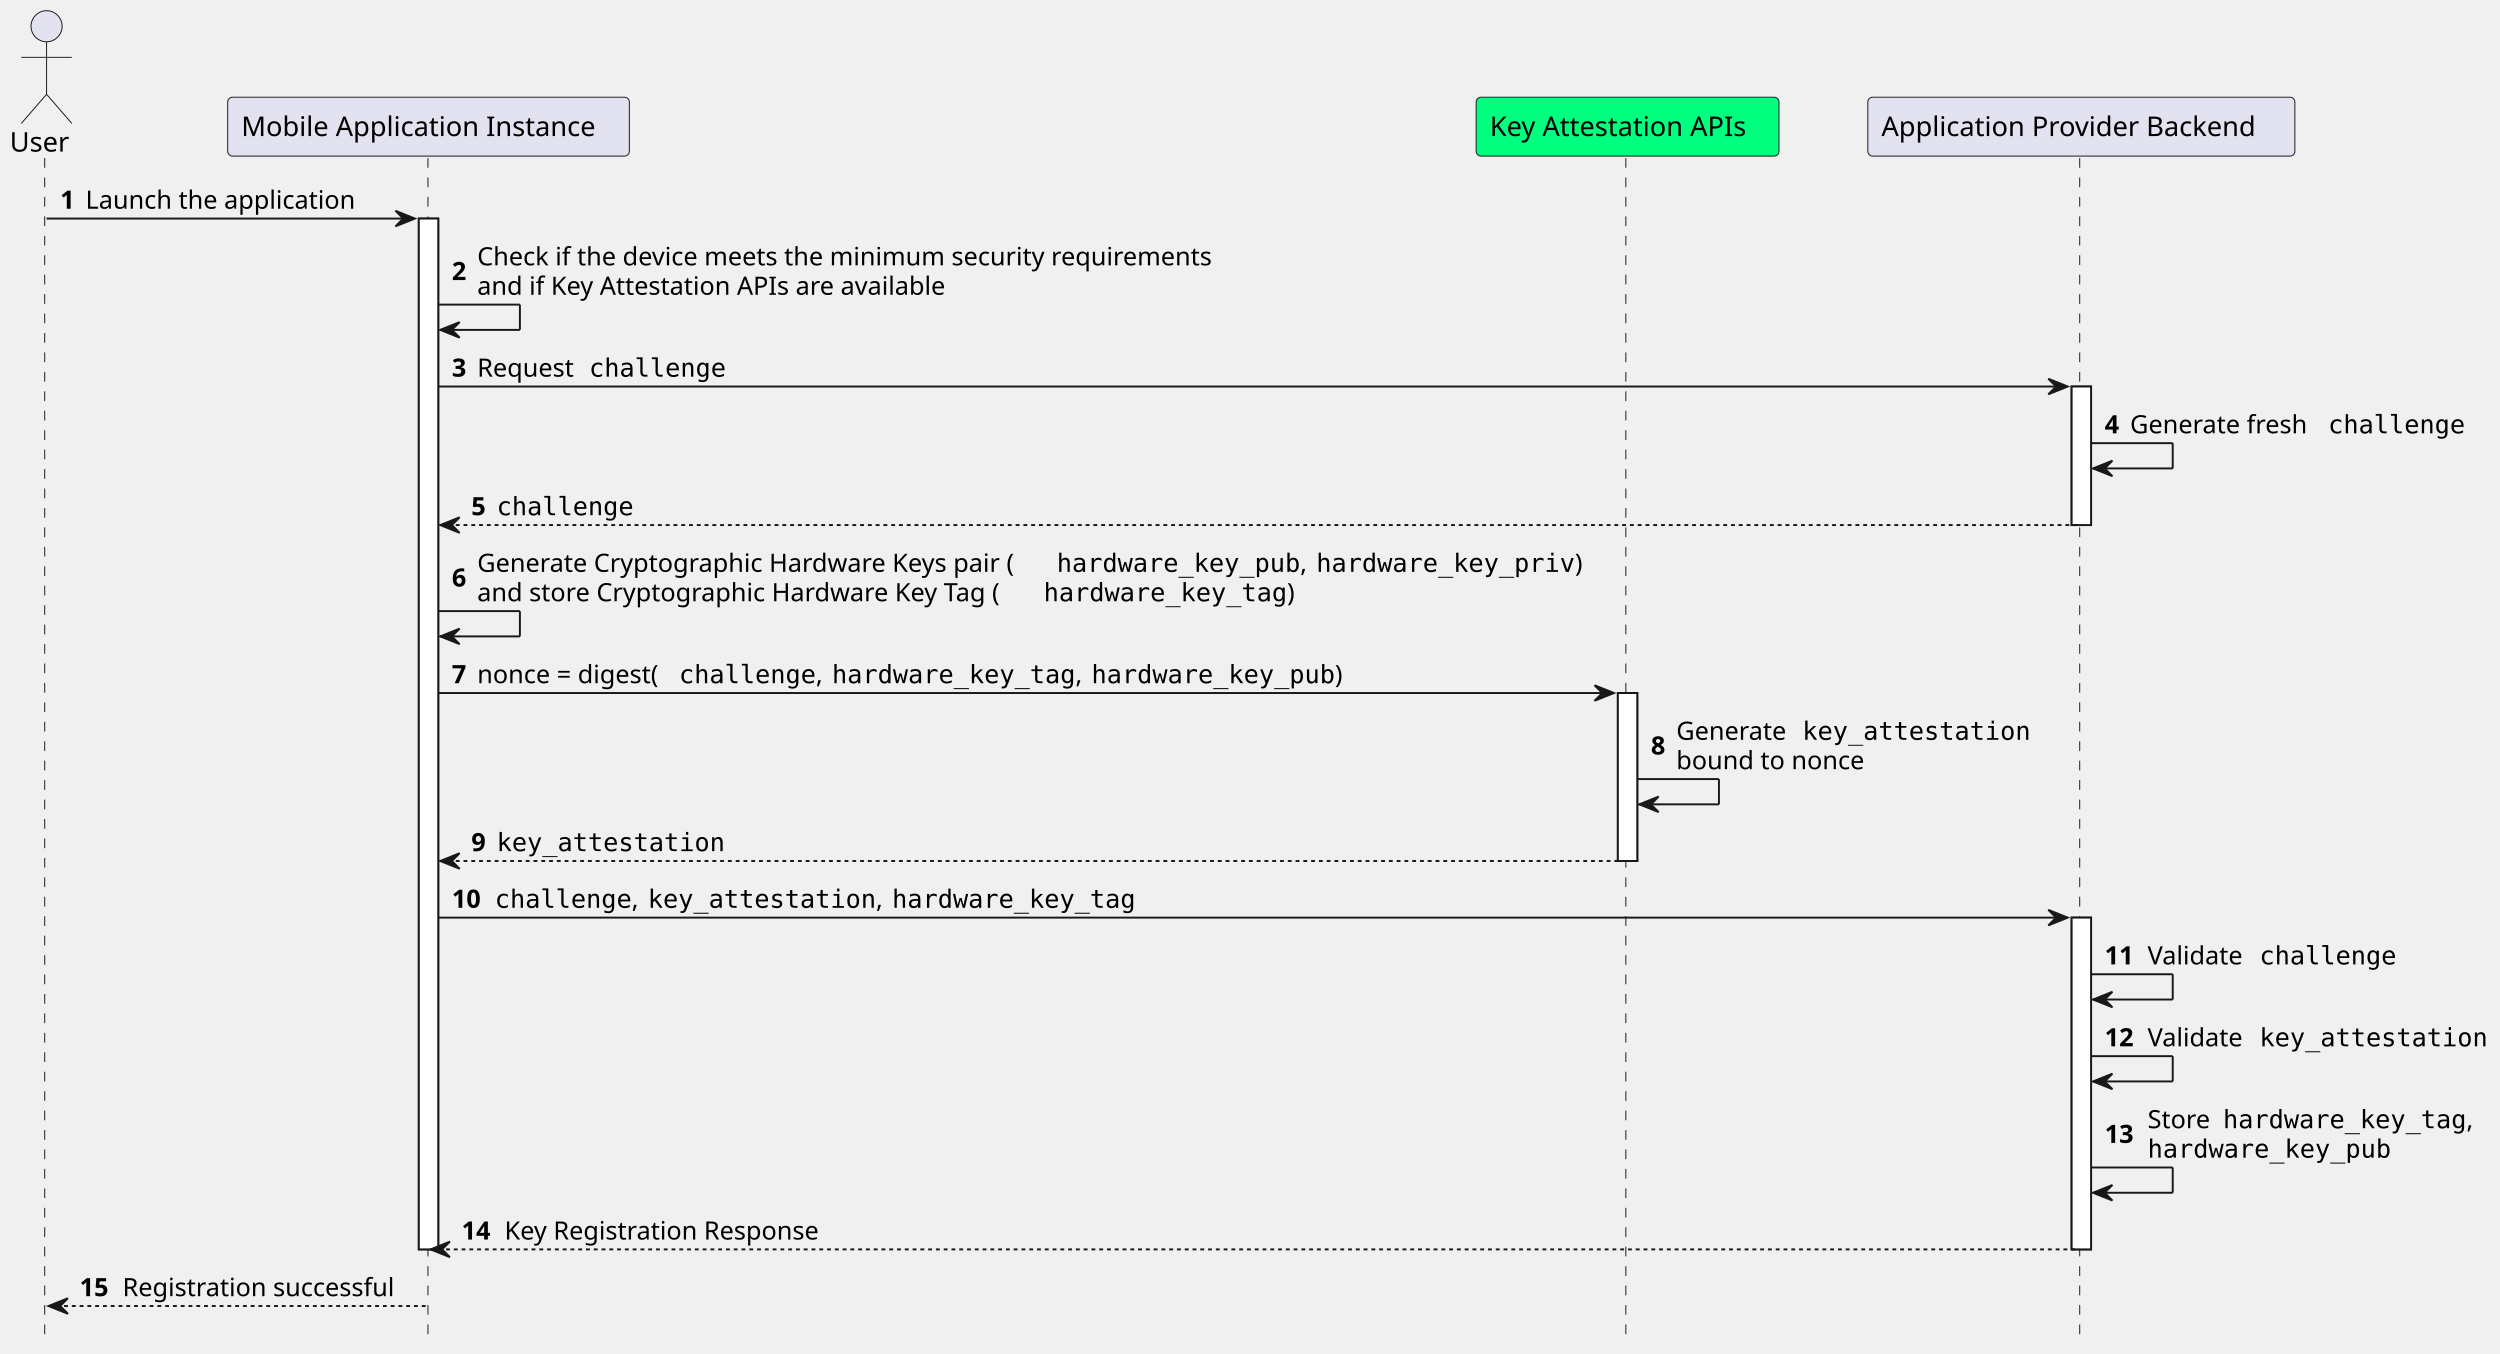
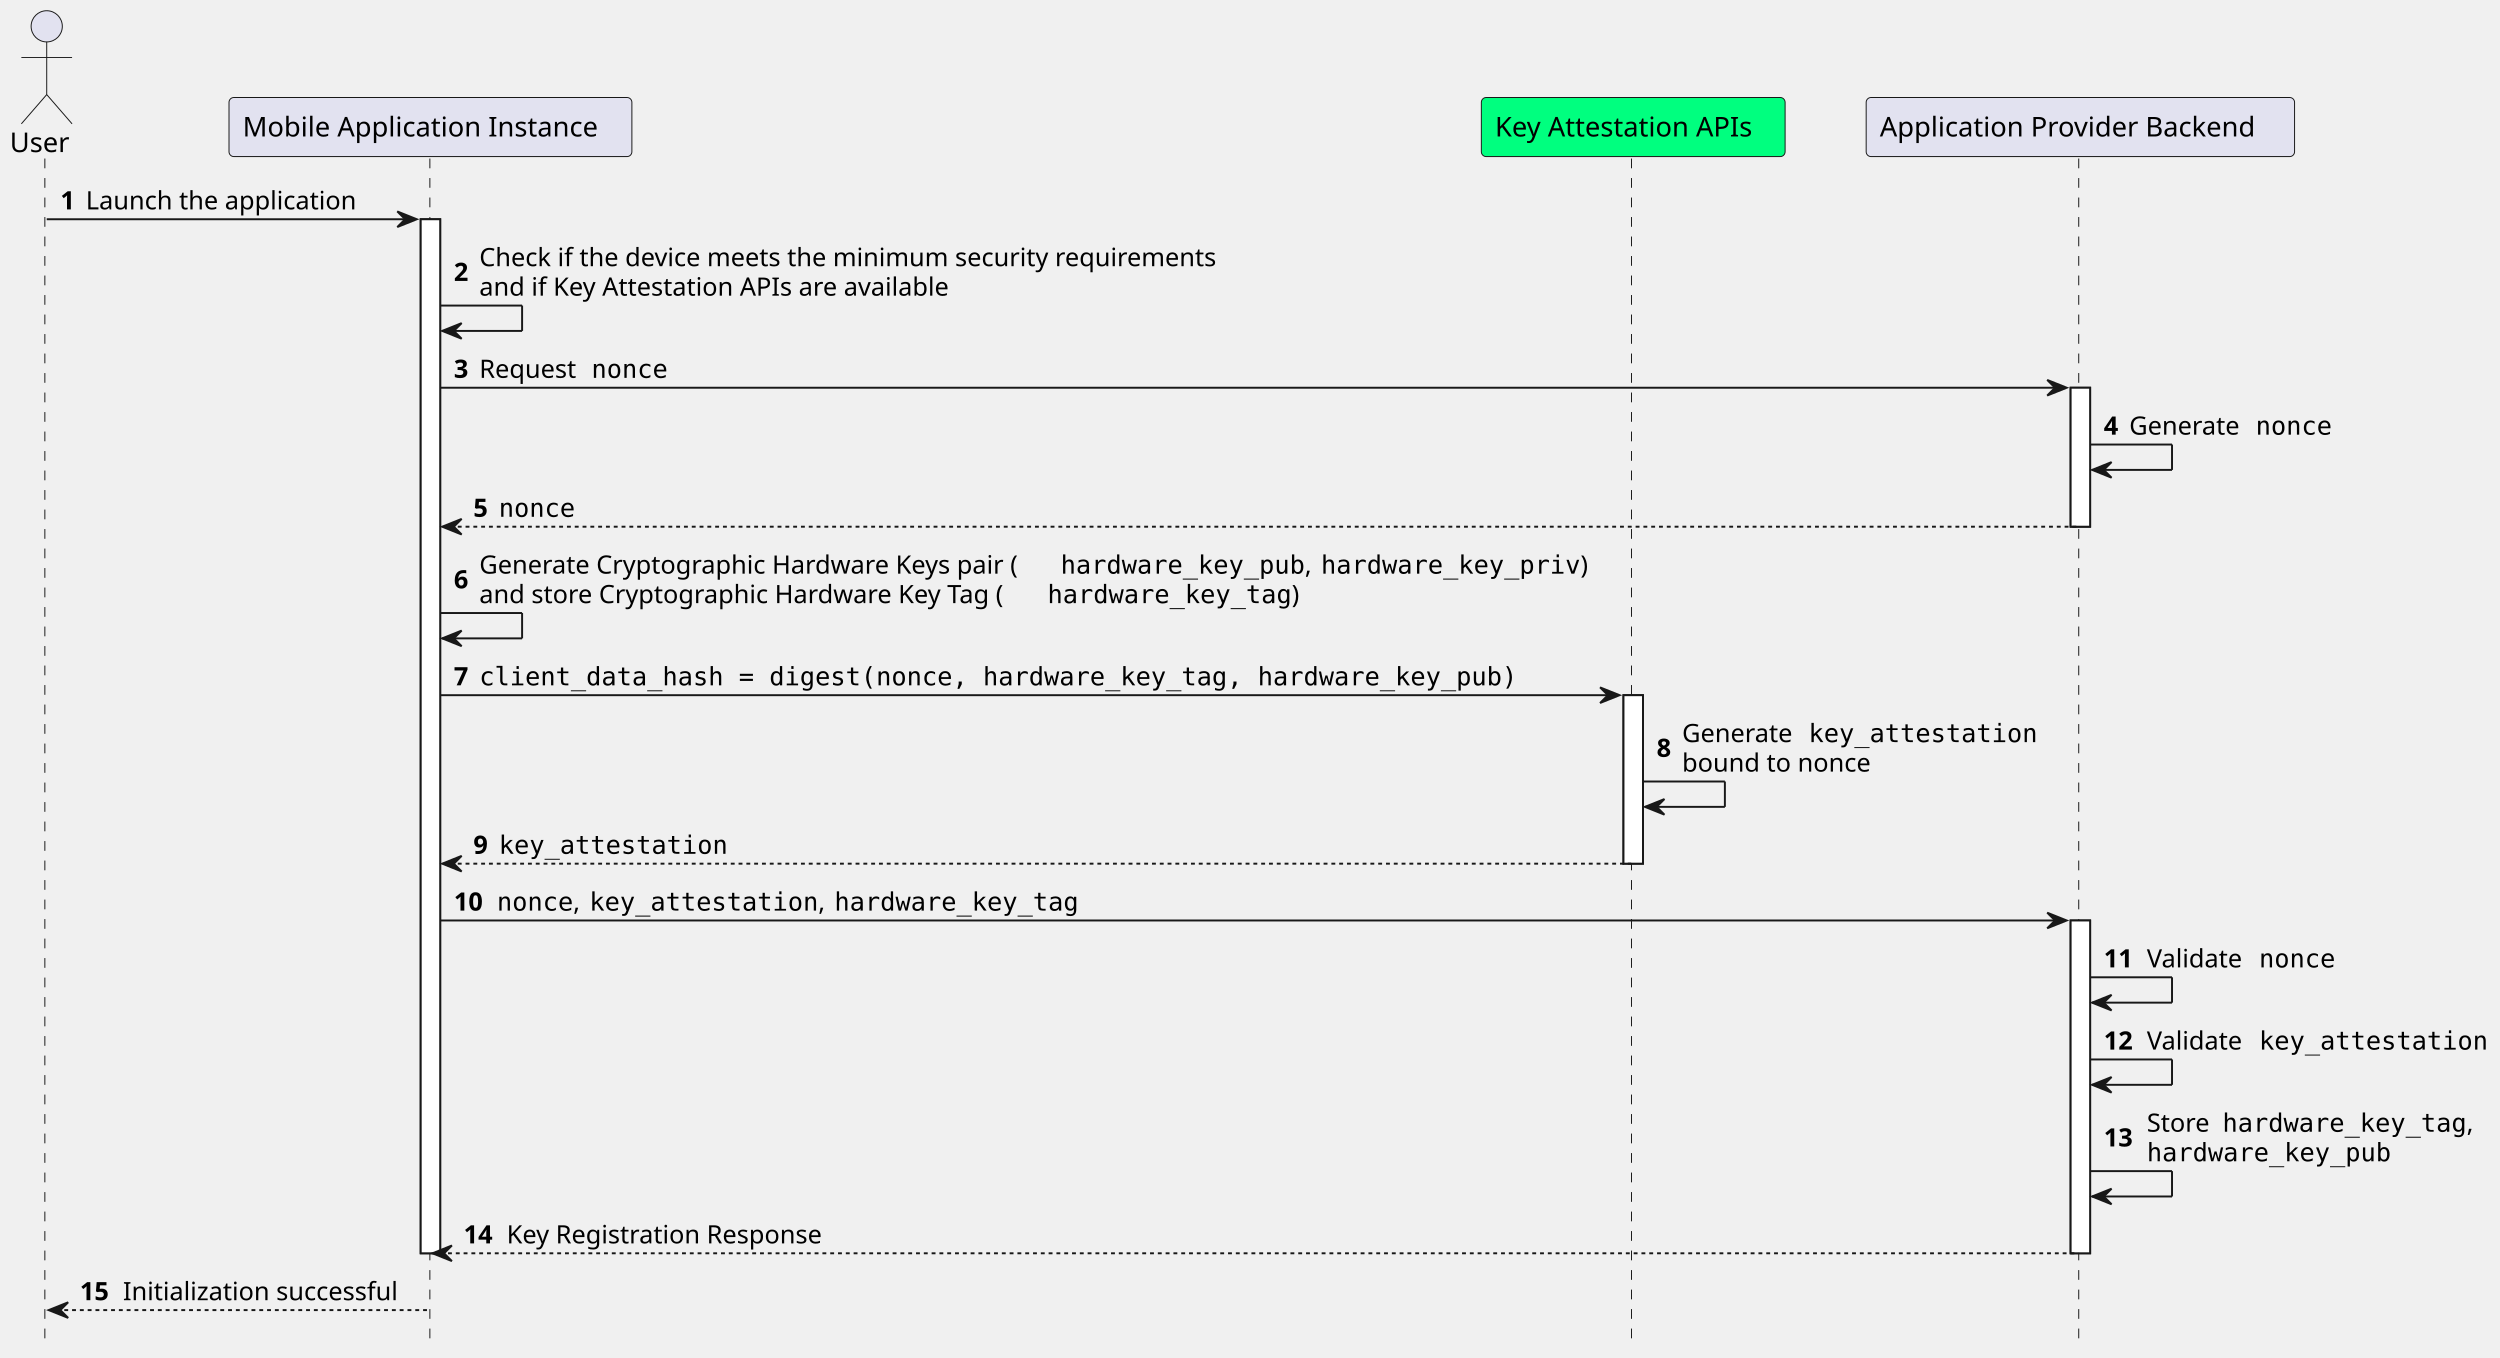
- <svg xmlns="http://www.w3.org/2000/svg" contentStyleType="text/css" data-diagram-type="SEQUENCE" height="696px" preserveAspectRatio="none" style="width:1286px;height:696px;background:#FFFFFF;" version="1.1" viewBox="0 0 1286 696" width="1286px" zoomAndPan="magnify">
+ <svg xmlns="http://www.w3.org/2000/svg" contentStyleType="text/css" data-diagram-type="SEQUENCE" height="696px" preserveAspectRatio="none" style="width:1282px;height:696px;background:#FFFFFF;" version="1.1" viewBox="0 0 1282 696" width="1282px" zoomAndPan="magnify">
  <defs />
  <g>
    <g>
-       <rect fill="#FFFFFF" height="530.258" style="stroke:#181818;stroke-width:1;" width="10" x="215.435" y="112.43" />
+       <rect fill="#FFFFFF" height="530.258" style="stroke:#181818;stroke-width:1;" width="10" x="215.733" y="112.43" />
    </g>
    <g>
-       <rect fill="#FFFFFF" height="86.398" style="stroke:#181818;stroke-width:1;" width="10" x="832.22" y="356.492" />
+       <rect fill="#FFFFFF" height="86.398" style="stroke:#181818;stroke-width:1;" width="10" x="832.519" y="356.492" />
    </g>
    <g>
-       <rect fill="#FFFFFF" height="71.266" style="stroke:#181818;stroke-width:1;" width="10" x="1065.646" y="198.828" />
+       <rect fill="#FFFFFF" height="71.266" style="stroke:#181818;stroke-width:1;" width="10" x="1061.812" y="198.828" />
    </g>
    <g>
-       <rect fill="#FFFFFF" height="170.664" style="stroke:#181818;stroke-width:1;" width="10" x="1065.646" y="472.023" />
+       <rect fill="#FFFFFF" height="170.664" style="stroke:#181818;stroke-width:1;" width="10" x="1061.812" y="472.023" />
    </g>
    <g>
      <rect fill="#000000" fill-opacity="0" height="608.523" width="8" x="19.955" y="81.297" />
      <line style="stroke:#181818;stroke-width:0.5;stroke-dasharray:5.0,5.0;" x1="23" x2="23" y1="81.297" y2="689.82" />
    </g>
    <g>
-       <rect fill="#000000" fill-opacity="0" height="608.523" width="8" x="216.435" y="81.297" />
-       <line style="stroke:#181818;stroke-width:0.5;stroke-dasharray:5.0,5.0;" x1="220.137" x2="220.137" y1="81.297" y2="689.82" />
+       <rect fill="#000000" fill-opacity="0" height="608.523" width="8" x="216.733" y="81.297" />
+       <line style="stroke:#181818;stroke-width:0.5;stroke-dasharray:5.0,5.0;" x1="220.435" x2="220.435" y1="81.297" y2="689.82" />
    </g>
    <g>
-       <rect fill="#000000" fill-opacity="0" height="608.523" width="8" x="833.22" y="81.297" />
-       <line style="stroke:#181818;stroke-width:0.5;stroke-dasharray:5.0,5.0;" x1="836.335" x2="836.335" y1="81.297" y2="689.82" />
+       <rect fill="#000000" fill-opacity="0" height="608.523" width="8" x="833.519" y="81.297" />
+       <line style="stroke:#181818;stroke-width:0.5;stroke-dasharray:5.0,5.0;" x1="836.633" x2="836.633" y1="81.297" y2="689.82" />
    </g>
    <g>
-       <rect fill="#000000" fill-opacity="0" height="608.523" width="8" x="1066.646" y="81.297" />
-       <line style="stroke:#181818;stroke-width:0.5;stroke-dasharray:5.0,5.0;" x1="1069.806" x2="1069.806" y1="81.297" y2="689.82" />
+       <rect fill="#000000" fill-opacity="0" height="608.523" width="8" x="1062.812" y="81.297" />
+       <line style="stroke:#181818;stroke-width:0.5;stroke-dasharray:5.0,5.0;" x1="1065.972" x2="1065.972" y1="81.297" y2="689.82" />
    </g>
    <g class="participant participant-head" data-participant="user">
      <text fill="#000000" font-family="sans-serif" font-size="14" lengthAdjust="spacing" textLength="31.91" x="5" y="77.995">User</text>
      <ellipse cx="23.955" cy="13.5" fill="#E2E2F0" rx="8" ry="8" style="stroke:#181818;stroke-width:0.5;" />
      <path d="M23.955,21.5 L23.955,48.5 M10.955,29.5 L36.955,29.5 M23.955,48.5 L10.955,63.5 M23.955,48.5 L36.955,63.5" fill="none" style="stroke:#181818;stroke-width:0.5;" />
    </g>
    <g class="participant participant-head" data-participant="app">
-       <rect fill="#E2E2F0" height="30.297" rx="2.5" ry="2.5" style="stroke:#181818;stroke-width:0.5;" width="206.596" x="117.137" y="50" />
-       <text fill="#000000" font-family="sans-serif" font-size="14" lengthAdjust="spacing" textLength="192.596" x="124.137" y="69.995">Mobile Application Instance</text>
+       <rect fill="#E2E2F0" height="30.297" rx="2.5" ry="2.5" style="stroke:#181818;stroke-width:0.5;" width="206.596" x="117.435" y="50" />
+       <text fill="#000000" font-family="sans-serif" font-size="14" lengthAdjust="spacing" textLength="192.596" x="124.435" y="69.995">Mobile Application Instance</text>
    </g>
    <g class="participant participant-head" data-participant="aats">
-       <rect fill="#00FF7F" height="30.297" rx="2.5" ry="2.5" style="stroke:#181818;stroke-width:0.5;" width="155.77" x="759.335" y="50" />
-       <text fill="#000000" font-family="sans-serif" font-size="14" lengthAdjust="spacing" textLength="141.77" x="766.335" y="69.995">Key Attestation APIs</text>
+       <rect fill="#00FF7F" height="30.297" rx="2.5" ry="2.5" style="stroke:#181818;stroke-width:0.5;" width="155.77" x="759.633" y="50" />
+       <text fill="#000000" font-family="sans-serif" font-size="14" lengthAdjust="spacing" textLength="141.77" x="766.633" y="69.995">Key Attestation APIs</text>
    </g>
    <g class="participant participant-head" data-participant="bck">
-       <rect fill="#E2E2F0" height="30.297" rx="2.5" ry="2.5" style="stroke:#181818;stroke-width:0.5;" width="219.68" x="960.806" y="50" />
-       <text fill="#000000" font-family="sans-serif" font-size="14" lengthAdjust="spacing" textLength="205.68" x="967.806" y="69.995">Application Provider Backend</text>
+       <rect fill="#E2E2F0" height="30.297" rx="2.5" ry="2.5" style="stroke:#181818;stroke-width:0.5;" width="219.68" x="956.972" y="50" />
+       <text fill="#000000" font-family="sans-serif" font-size="14" lengthAdjust="spacing" textLength="205.68" x="963.972" y="69.995">Application Provider Backend</text>
    </g>
    <g>
-       <rect fill="#FFFFFF" height="530.258" style="stroke:#181818;stroke-width:1;" width="10" x="215.435" y="112.43" />
+       <rect fill="#FFFFFF" height="530.258" style="stroke:#181818;stroke-width:1;" width="10" x="215.733" y="112.43" />
    </g>
    <g>
-       <rect fill="#FFFFFF" height="86.398" style="stroke:#181818;stroke-width:1;" width="10" x="832.22" y="356.492" />
+       <rect fill="#FFFFFF" height="86.398" style="stroke:#181818;stroke-width:1;" width="10" x="832.519" y="356.492" />
    </g>
    <g>
-       <rect fill="#FFFFFF" height="71.266" style="stroke:#181818;stroke-width:1;" width="10" x="1065.646" y="198.828" />
+       <rect fill="#FFFFFF" height="71.266" style="stroke:#181818;stroke-width:1;" width="10" x="1061.812" y="198.828" />
    </g>
    <g>
-       <rect fill="#FFFFFF" height="170.664" style="stroke:#181818;stroke-width:1;" width="10" x="1065.646" y="472.023" />
+       <rect fill="#FFFFFF" height="170.664" style="stroke:#181818;stroke-width:1;" width="10" x="1061.812" y="472.023" />
    </g>
    <g class="message" data-participant-1="user" data-participant-2="app">
-       <polygon fill="#181818" points="203.435,108.43,213.435,112.43,203.435,116.43,207.435,112.43" style="stroke:#181818;stroke-width:1;" />
-       <line style="stroke:#181818;stroke-width:1;" x1="23.955" x2="209.435" y1="112.43" y2="112.43" />
+       <polygon fill="#181818" points="203.733,108.43,213.733,112.43,203.733,116.43,207.733,112.43" style="stroke:#181818;stroke-width:1;" />
+       <line style="stroke:#181818;stroke-width:1;" x1="23.955" x2="209.733" y1="112.43" y2="112.43" />
      <text fill="#000000" font-family="sans-serif" font-size="13" font-weight="bold" lengthAdjust="spacing" textLength="9.045" x="30.955" y="107.364">1</text>
      <text fill="#000000" font-family="sans-serif" font-size="13" lengthAdjust="spacing" textLength="148.383" x="44.001" y="107.364">Launch the application</text>
    </g>
    <g class="message" data-participant-1="app" data-participant-2="app">
-       <line style="stroke:#181818;stroke-width:1;" x1="225.435" x2="267.435" y1="156.695" y2="156.695" />
-       <line style="stroke:#181818;stroke-width:1;" x1="267.435" x2="267.435" y1="156.695" y2="169.695" />
-       <line style="stroke:#181818;stroke-width:1;" x1="226.435" x2="267.435" y1="169.695" y2="169.695" />
-       <polygon fill="#181818" points="236.435,165.695,226.435,169.695,236.435,173.695,232.435,169.695" style="stroke:#181818;stroke-width:1;" />
-       <text fill="#000000" font-family="sans-serif" font-size="13" font-weight="bold" lengthAdjust="spacing" textLength="9.045" x="232.435" y="144.063">2</text>
-       <text fill="#000000" font-family="sans-serif" font-size="13" lengthAdjust="spacing" textLength="408.294" x="245.48" y="136.497">Check if the device meets the minimum security requirements</text>
-       <text fill="#000000" font-family="sans-serif" font-size="13" lengthAdjust="spacing" textLength="260.806" x="245.48" y="151.629">and if Key Attestation APIs are available</text>
+       <line style="stroke:#181818;stroke-width:1;" x1="225.733" x2="267.733" y1="156.695" y2="156.695" />
+       <line style="stroke:#181818;stroke-width:1;" x1="267.733" x2="267.733" y1="156.695" y2="169.695" />
+       <line style="stroke:#181818;stroke-width:1;" x1="226.733" x2="267.733" y1="169.695" y2="169.695" />
+       <polygon fill="#181818" points="236.733,165.695,226.733,169.695,236.733,173.695,232.733,169.695" style="stroke:#181818;stroke-width:1;" />
+       <text fill="#000000" font-family="sans-serif" font-size="13" font-weight="bold" lengthAdjust="spacing" textLength="9.045" x="232.733" y="144.063">2</text>
+       <text fill="#000000" font-family="sans-serif" font-size="13" lengthAdjust="spacing" textLength="408.294" x="245.778" y="136.497">Check if the device meets the minimum security requirements</text>
+       <text fill="#000000" font-family="sans-serif" font-size="13" lengthAdjust="spacing" textLength="260.806" x="245.778" y="151.629">and if Key Attestation APIs are available</text>
    </g>
    <g class="message" data-participant-1="app" data-participant-2="bck">
-       <polygon fill="#181818" points="1053.646,194.828,1063.646,198.828,1053.646,202.828,1057.646,198.828" style="stroke:#181818;stroke-width:1;" />
-       <line style="stroke:#181818;stroke-width:1;" x1="225.435" x2="1059.646" y1="198.828" y2="198.828" />
-       <text fill="#000000" font-family="sans-serif" font-size="13" font-weight="bold" lengthAdjust="spacing" textLength="9.045" x="232.435" y="193.762">3</text>
-       <text fill="#000000" font-family="sans-serif" font-size="13" lengthAdjust="spacing" textLength="53.39" x="245.48" y="193.762">Request</text>
-       <text fill="#000000" font-family="monospace" font-size="13" lengthAdjust="spacing" textLength="70.44" x="303.002" y="193.762">challenge</text>
+       <polygon fill="#181818" points="1049.812,194.828,1059.812,198.828,1049.812,202.828,1053.812,198.828" style="stroke:#181818;stroke-width:1;" />
+       <line style="stroke:#181818;stroke-width:1;" x1="225.733" x2="1055.812" y1="198.828" y2="198.828" />
+       <text fill="#000000" font-family="sans-serif" font-size="13" font-weight="bold" lengthAdjust="spacing" textLength="9.045" x="232.733" y="193.762">3</text>
+       <text fill="#000000" font-family="sans-serif" font-size="13" lengthAdjust="spacing" textLength="53.39" x="245.778" y="193.762">Request</text>
+       <text fill="#000000" font-family="monospace" font-size="13" lengthAdjust="spacing" textLength="39.133" x="303.301" y="193.762">nonce</text>
    </g>
    <g class="message" data-participant-1="bck" data-participant-2="bck">
-       <line style="stroke:#181818;stroke-width:1;" x1="1075.646" x2="1117.646" y1="227.961" y2="227.961" />
-       <line style="stroke:#181818;stroke-width:1;" x1="1117.646" x2="1117.646" y1="227.961" y2="240.961" />
-       <line style="stroke:#181818;stroke-width:1;" x1="1076.646" x2="1117.646" y1="240.961" y2="240.961" />
-       <polygon fill="#181818" points="1086.646,236.961,1076.646,240.961,1086.646,244.961,1082.646,240.961" style="stroke:#181818;stroke-width:1;" />
-       <text fill="#000000" font-family="sans-serif" font-size="13" font-weight="bold" lengthAdjust="spacing" textLength="9.045" x="1082.646" y="222.895">4</text>
-       <text fill="#000000" font-family="sans-serif" font-size="13" lengthAdjust="spacing" textLength="97.779" x="1095.691" y="222.895">Generate fresh</text>
-       <text fill="#000000" font-family="monospace" font-size="13" lengthAdjust="spacing" textLength="70.44" x="1197.602" y="222.895">challenge</text>
+       <line style="stroke:#181818;stroke-width:1;" x1="1071.812" x2="1113.812" y1="227.961" y2="227.961" />
+       <line style="stroke:#181818;stroke-width:1;" x1="1113.812" x2="1113.812" y1="227.961" y2="240.961" />
+       <line style="stroke:#181818;stroke-width:1;" x1="1072.812" x2="1113.812" y1="240.961" y2="240.961" />
+       <polygon fill="#181818" points="1082.812,236.961,1072.812,240.961,1082.812,244.961,1078.812,240.961" style="stroke:#181818;stroke-width:1;" />
+       <text fill="#000000" font-family="sans-serif" font-size="13" font-weight="bold" lengthAdjust="spacing" textLength="9.045" x="1078.812" y="222.895">4</text>
+       <text fill="#000000" font-family="sans-serif" font-size="13" lengthAdjust="spacing" textLength="60.715" x="1091.857" y="222.895">Generate</text>
+       <text fill="#000000" font-family="monospace" font-size="13" lengthAdjust="spacing" textLength="39.133" x="1156.705" y="222.895">nonce</text>
    </g>
    <g class="message" data-participant-1="bck" data-participant-2="app">
-       <polygon fill="#181818" points="236.435,266.094,226.435,270.094,236.435,274.094,232.435,270.094" style="stroke:#181818;stroke-width:1;" />
-       <line style="stroke:#181818;stroke-width:1;stroke-dasharray:2.0,2.0;" x1="230.435" x2="1069.646" y1="270.094" y2="270.094" />
-       <text fill="#000000" font-family="sans-serif" font-size="13" font-weight="bold" lengthAdjust="spacing" textLength="9.045" x="242.435" y="265.028">5</text>
-       <text fill="#000000" font-family="monospace" font-size="13" lengthAdjust="spacing" textLength="70.44" x="255.48" y="265.028">challenge</text>
+       <polygon fill="#181818" points="236.733,266.094,226.733,270.094,236.733,274.094,232.733,270.094" style="stroke:#181818;stroke-width:1;" />
+       <line style="stroke:#181818;stroke-width:1;stroke-dasharray:2.0,2.0;" x1="230.733" x2="1065.812" y1="270.094" y2="270.094" />
+       <text fill="#000000" font-family="sans-serif" font-size="13" font-weight="bold" lengthAdjust="spacing" textLength="9.045" x="242.733" y="265.028">5</text>
+       <text fill="#000000" font-family="monospace" font-size="13" lengthAdjust="spacing" textLength="39.133" x="255.778" y="265.028">nonce</text>
    </g>
    <g class="message" data-participant-1="app" data-participant-2="app">
-       <line style="stroke:#181818;stroke-width:1;" x1="225.435" x2="267.435" y1="314.359" y2="314.359" />
-       <line style="stroke:#181818;stroke-width:1;" x1="267.435" x2="267.435" y1="314.359" y2="327.359" />
-       <line style="stroke:#181818;stroke-width:1;" x1="226.435" x2="267.435" y1="327.359" y2="327.359" />
-       <polygon fill="#181818" points="236.435,323.359,226.435,327.359,236.435,331.359,232.435,327.359" style="stroke:#181818;stroke-width:1;" />
-       <text fill="#000000" font-family="sans-serif" font-size="13" font-weight="bold" lengthAdjust="spacing" textLength="9.045" x="232.435" y="301.727">6</text>
-       <text fill="#000000" font-family="sans-serif" font-size="13" lengthAdjust="spacing" textLength="298.124" x="245.48" y="294.161">Generate Cryptographic Hardware Keys pair (</text>
-       <text fill="#000000" font-family="monospace" font-size="13" lengthAdjust="spacing" textLength="125.227" x="543.604" y="294.161">hardware_key_pub</text>
-       <text fill="#000000" font-family="sans-serif" font-size="13" lengthAdjust="spacing" textLength="4.132" x="668.831" y="294.161">,</text>
-       <text fill="#000000" font-family="monospace" font-size="13" lengthAdjust="spacing" textLength="133.053" x="677.095" y="294.161">hardware_key_priv</text>
-       <text fill="#000000" font-family="sans-serif" font-size="13" lengthAdjust="spacing" textLength="5.072" x="810.148" y="294.161">)</text>
-       <text fill="#000000" font-family="sans-serif" font-size="13" lengthAdjust="spacing" textLength="291.377" x="245.48" y="309.293">and store Cryptographic Hardware Key Tag (</text>
-       <text fill="#000000" font-family="monospace" font-size="13" lengthAdjust="spacing" textLength="125.227" x="536.856" y="309.293">hardware_key_tag</text>
-       <text fill="#000000" font-family="sans-serif" font-size="13" lengthAdjust="spacing" textLength="5.072" x="662.083" y="309.293">)</text>
+       <line style="stroke:#181818;stroke-width:1;" x1="225.733" x2="267.733" y1="314.359" y2="314.359" />
+       <line style="stroke:#181818;stroke-width:1;" x1="267.733" x2="267.733" y1="314.359" y2="327.359" />
+       <line style="stroke:#181818;stroke-width:1;" x1="226.733" x2="267.733" y1="327.359" y2="327.359" />
+       <polygon fill="#181818" points="236.733,323.359,226.733,327.359,236.733,331.359,232.733,327.359" style="stroke:#181818;stroke-width:1;" />
+       <text fill="#000000" font-family="sans-serif" font-size="13" font-weight="bold" lengthAdjust="spacing" textLength="9.045" x="232.733" y="301.727">6</text>
+       <text fill="#000000" font-family="sans-serif" font-size="13" lengthAdjust="spacing" textLength="298.124" x="245.778" y="294.161">Generate Cryptographic Hardware Keys pair (</text>
+       <text fill="#000000" font-family="monospace" font-size="13" lengthAdjust="spacing" textLength="125.227" x="543.902" y="294.161">hardware_key_pub</text>
+       <text fill="#000000" font-family="sans-serif" font-size="13" lengthAdjust="spacing" textLength="4.132" x="669.129" y="294.161">,</text>
+       <text fill="#000000" font-family="monospace" font-size="13" lengthAdjust="spacing" textLength="133.053" x="677.394" y="294.161">hardware_key_priv</text>
+       <text fill="#000000" font-family="sans-serif" font-size="13" lengthAdjust="spacing" textLength="5.072" x="810.447" y="294.161">)</text>
+       <text fill="#000000" font-family="sans-serif" font-size="13" lengthAdjust="spacing" textLength="291.377" x="245.778" y="309.293">and store Cryptographic Hardware Key Tag (</text>
+       <text fill="#000000" font-family="monospace" font-size="13" lengthAdjust="spacing" textLength="125.227" x="537.155" y="309.293">hardware_key_tag</text>
+       <text fill="#000000" font-family="sans-serif" font-size="13" lengthAdjust="spacing" textLength="5.072" x="662.381" y="309.293">)</text>
    </g>
    <g class="message" data-participant-1="app" data-participant-2="aats">
-       <polygon fill="#181818" points="820.22,352.492,830.22,356.492,820.22,360.492,824.22,356.492" style="stroke:#181818;stroke-width:1;" />
-       <line style="stroke:#181818;stroke-width:1;" x1="225.435" x2="826.22" y1="356.492" y2="356.492" />
-       <text fill="#000000" font-family="sans-serif" font-size="13" font-weight="bold" lengthAdjust="spacing" textLength="9.045" x="232.435" y="351.426">7</text>
-       <text fill="#000000" font-family="sans-serif" font-size="13" lengthAdjust="spacing" textLength="103.79" x="245.48" y="351.426">nonce = digest(</text>
-       <text fill="#000000" font-family="monospace" font-size="13" lengthAdjust="spacing" textLength="70.44" x="349.271" y="351.426">challenge</text>
-       <text fill="#000000" font-family="sans-serif" font-size="13" lengthAdjust="spacing" textLength="4.132" x="419.71" y="351.426">,</text>
-       <text fill="#000000" font-family="monospace" font-size="13" lengthAdjust="spacing" textLength="125.227" x="427.975" y="351.426">hardware_key_tag</text>
-       <text fill="#000000" font-family="sans-serif" font-size="13" lengthAdjust="spacing" textLength="4.132" x="553.202" y="351.426">,</text>
-       <text fill="#000000" font-family="monospace" font-size="13" lengthAdjust="spacing" textLength="125.227" x="561.466" y="351.426">hardware_key_pub</text>
-       <text fill="#000000" font-family="sans-serif" font-size="13" lengthAdjust="spacing" textLength="5.072" x="686.693" y="351.426">)</text>
+       <polygon fill="#181818" points="820.519,352.492,830.519,356.492,820.519,360.492,824.519,356.492" style="stroke:#181818;stroke-width:1;" />
+       <line style="stroke:#181818;stroke-width:1;" x1="225.733" x2="826.519" y1="356.492" y2="356.492" />
+       <text fill="#000000" font-family="sans-serif" font-size="13" font-weight="bold" lengthAdjust="spacing" textLength="9.045" x="232.733" y="351.426">7</text>
+       <text fill="#000000" font-family="monospace" font-size="13" lengthAdjust="spacing" textLength="532.213" x="245.778" y="351.426">client_data_hash = digest(nonce, hardware_key_tag, hardware_key_pub)</text>
    </g>
    <g class="message" data-participant-1="aats" data-participant-2="aats">
-       <line style="stroke:#181818;stroke-width:1;" x1="842.22" x2="884.22" y1="400.758" y2="400.758" />
-       <line style="stroke:#181818;stroke-width:1;" x1="884.22" x2="884.22" y1="400.758" y2="413.758" />
-       <line style="stroke:#181818;stroke-width:1;" x1="843.22" x2="884.22" y1="413.758" y2="413.758" />
-       <polygon fill="#181818" points="853.22,409.758,843.22,413.758,853.22,417.758,849.22,413.758" style="stroke:#181818;stroke-width:1;" />
-       <text fill="#000000" font-family="sans-serif" font-size="13" font-weight="bold" lengthAdjust="spacing" textLength="9.045" x="849.22" y="388.125">8</text>
-       <text fill="#000000" font-family="sans-serif" font-size="13" lengthAdjust="spacing" textLength="60.715" x="862.266" y="380.559">Generate</text>
-       <text fill="#000000" font-family="monospace" font-size="13" lengthAdjust="spacing" textLength="117.4" x="927.113" y="380.559">key_attestation</text>
-       <text fill="#000000" font-family="sans-serif" font-size="13" lengthAdjust="spacing" textLength="4.132" x="1044.513" y="380.559"> </text>
-       <text fill="#000000" font-family="sans-serif" font-size="13" lengthAdjust="spacing" textLength="101.829" x="862.266" y="395.692">bound to nonce</text>
+       <line style="stroke:#181818;stroke-width:1;" x1="842.519" x2="884.519" y1="400.758" y2="400.758" />
+       <line style="stroke:#181818;stroke-width:1;" x1="884.519" x2="884.519" y1="400.758" y2="413.758" />
+       <line style="stroke:#181818;stroke-width:1;" x1="843.519" x2="884.519" y1="413.758" y2="413.758" />
+       <polygon fill="#181818" points="853.519,409.758,843.519,413.758,853.519,417.758,849.519,413.758" style="stroke:#181818;stroke-width:1;" />
+       <text fill="#000000" font-family="sans-serif" font-size="13" font-weight="bold" lengthAdjust="spacing" textLength="9.045" x="849.519" y="388.125">8</text>
+       <text fill="#000000" font-family="sans-serif" font-size="13" lengthAdjust="spacing" textLength="60.715" x="862.564" y="380.559">Generate</text>
+       <text fill="#000000" font-family="monospace" font-size="13" lengthAdjust="spacing" textLength="117.4" x="927.412" y="380.559">key_attestation</text>
+       <text fill="#000000" font-family="sans-serif" font-size="13" lengthAdjust="spacing" textLength="101.829" x="862.564" y="395.692">bound to nonce</text>
    </g>
    <g class="message" data-participant-1="aats" data-participant-2="app">
-       <polygon fill="#181818" points="236.435,438.891,226.435,442.891,236.435,446.891,232.435,442.891" style="stroke:#181818;stroke-width:1;" />
-       <line style="stroke:#181818;stroke-width:1;stroke-dasharray:2.0,2.0;" x1="230.435" x2="836.22" y1="442.891" y2="442.891" />
-       <text fill="#000000" font-family="sans-serif" font-size="13" font-weight="bold" lengthAdjust="spacing" textLength="9.045" x="242.435" y="437.825">9</text>
-       <text fill="#000000" font-family="monospace" font-size="13" lengthAdjust="spacing" textLength="117.4" x="255.48" y="437.825">key_attestation</text>
+       <polygon fill="#181818" points="236.733,438.891,226.733,442.891,236.733,446.891,232.733,442.891" style="stroke:#181818;stroke-width:1;" />
+       <line style="stroke:#181818;stroke-width:1;stroke-dasharray:2.0,2.0;" x1="230.733" x2="836.519" y1="442.891" y2="442.891" />
+       <text fill="#000000" font-family="sans-serif" font-size="13" font-weight="bold" lengthAdjust="spacing" textLength="9.045" x="242.733" y="437.825">9</text>
+       <text fill="#000000" font-family="monospace" font-size="13" lengthAdjust="spacing" textLength="117.4" x="255.778" y="437.825">key_attestation</text>
    </g>
    <g class="message" data-participant-1="app" data-participant-2="bck">
-       <polygon fill="#181818" points="1053.646,468.023,1063.646,472.023,1053.646,476.023,1057.646,472.023" style="stroke:#181818;stroke-width:1;" />
-       <line style="stroke:#181818;stroke-width:1;" x1="225.435" x2="1059.646" y1="472.023" y2="472.023" />
-       <text fill="#000000" font-family="sans-serif" font-size="13" font-weight="bold" lengthAdjust="spacing" textLength="18.091" x="232.435" y="466.957">10</text>
-       <text fill="#000000" font-family="monospace" font-size="13" lengthAdjust="spacing" textLength="70.44" x="254.525" y="466.957">challenge</text>
-       <text fill="#000000" font-family="sans-serif" font-size="13" lengthAdjust="spacing" textLength="4.132" x="324.965" y="466.957">,</text>
-       <text fill="#000000" font-family="monospace" font-size="13" lengthAdjust="spacing" textLength="117.4" x="333.23" y="466.957">key_attestation</text>
-       <text fill="#000000" font-family="sans-serif" font-size="13" lengthAdjust="spacing" textLength="4.132" x="450.63" y="466.957">,</text>
-       <text fill="#000000" font-family="monospace" font-size="13" lengthAdjust="spacing" textLength="125.227" x="458.894" y="466.957">hardware_key_tag</text>
+       <polygon fill="#181818" points="1049.812,468.023,1059.812,472.023,1049.812,476.023,1053.812,472.023" style="stroke:#181818;stroke-width:1;" />
+       <line style="stroke:#181818;stroke-width:1;" x1="225.733" x2="1055.812" y1="472.023" y2="472.023" />
+       <text fill="#000000" font-family="sans-serif" font-size="13" font-weight="bold" lengthAdjust="spacing" textLength="18.091" x="232.733" y="466.957">10</text>
+       <text fill="#000000" font-family="monospace" font-size="13" lengthAdjust="spacing" textLength="39.133" x="254.824" y="466.957">nonce</text>
+       <text fill="#000000" font-family="sans-serif" font-size="13" lengthAdjust="spacing" textLength="4.132" x="293.957" y="466.957">,</text>
+       <text fill="#000000" font-family="monospace" font-size="13" lengthAdjust="spacing" textLength="117.4" x="302.222" y="466.957">key_attestation</text>
+       <text fill="#000000" font-family="sans-serif" font-size="13" lengthAdjust="spacing" textLength="4.132" x="419.622" y="466.957">,</text>
+       <text fill="#000000" font-family="monospace" font-size="13" lengthAdjust="spacing" textLength="125.227" x="427.886" y="466.957">hardware_key_tag</text>
    </g>
    <g class="message" data-participant-1="bck" data-participant-2="bck">
-       <line style="stroke:#181818;stroke-width:1;" x1="1075.646" x2="1117.646" y1="501.156" y2="501.156" />
-       <line style="stroke:#181818;stroke-width:1;" x1="1117.646" x2="1117.646" y1="501.156" y2="514.156" />
-       <line style="stroke:#181818;stroke-width:1;" x1="1076.646" x2="1117.646" y1="514.156" y2="514.156" />
-       <polygon fill="#181818" points="1086.646,510.156,1076.646,514.156,1086.646,518.156,1082.646,514.156" style="stroke:#181818;stroke-width:1;" />
-       <text fill="#000000" font-family="sans-serif" font-size="13" font-weight="bold" lengthAdjust="spacing" textLength="18.091" x="1082.646" y="496.09">11</text>
-       <text fill="#000000" font-family="sans-serif" font-size="13" lengthAdjust="spacing" textLength="53.397" x="1104.736" y="496.09">Validate</text>
-       <text fill="#000000" font-family="monospace" font-size="13" lengthAdjust="spacing" textLength="70.44" x="1162.265" y="496.09">challenge</text>
+       <line style="stroke:#181818;stroke-width:1;" x1="1071.812" x2="1113.812" y1="501.156" y2="501.156" />
+       <line style="stroke:#181818;stroke-width:1;" x1="1113.812" x2="1113.812" y1="501.156" y2="514.156" />
+       <line style="stroke:#181818;stroke-width:1;" x1="1072.812" x2="1113.812" y1="514.156" y2="514.156" />
+       <polygon fill="#181818" points="1082.812,510.156,1072.812,514.156,1082.812,518.156,1078.812,514.156" style="stroke:#181818;stroke-width:1;" />
+       <text fill="#000000" font-family="sans-serif" font-size="13" font-weight="bold" lengthAdjust="spacing" textLength="18.091" x="1078.812" y="496.09">11</text>
+       <text fill="#000000" font-family="sans-serif" font-size="13" lengthAdjust="spacing" textLength="53.397" x="1100.902" y="496.09">Validate</text>
+       <text fill="#000000" font-family="monospace" font-size="13" lengthAdjust="spacing" textLength="39.133" x="1158.431" y="496.09">nonce</text>
    </g>
    <g class="message" data-participant-1="bck" data-participant-2="bck">
-       <line style="stroke:#181818;stroke-width:1;" x1="1075.646" x2="1117.646" y1="543.289" y2="543.289" />
-       <line style="stroke:#181818;stroke-width:1;" x1="1117.646" x2="1117.646" y1="543.289" y2="556.289" />
-       <line style="stroke:#181818;stroke-width:1;" x1="1076.646" x2="1117.646" y1="556.289" y2="556.289" />
-       <polygon fill="#181818" points="1086.646,552.289,1076.646,556.289,1086.646,560.289,1082.646,556.289" style="stroke:#181818;stroke-width:1;" />
-       <text fill="#000000" font-family="sans-serif" font-size="13" font-weight="bold" lengthAdjust="spacing" textLength="18.091" x="1082.646" y="538.223">12</text>
-       <text fill="#000000" font-family="sans-serif" font-size="13" lengthAdjust="spacing" textLength="53.397" x="1104.736" y="538.223">Validate</text>
-       <text fill="#000000" font-family="monospace" font-size="13" lengthAdjust="spacing" textLength="117.4" x="1162.265" y="538.223">key_attestation</text>
+       <line style="stroke:#181818;stroke-width:1;" x1="1071.812" x2="1113.812" y1="543.289" y2="543.289" />
+       <line style="stroke:#181818;stroke-width:1;" x1="1113.812" x2="1113.812" y1="543.289" y2="556.289" />
+       <line style="stroke:#181818;stroke-width:1;" x1="1072.812" x2="1113.812" y1="556.289" y2="556.289" />
+       <polygon fill="#181818" points="1082.812,552.289,1072.812,556.289,1082.812,560.289,1078.812,556.289" style="stroke:#181818;stroke-width:1;" />
+       <text fill="#000000" font-family="sans-serif" font-size="13" font-weight="bold" lengthAdjust="spacing" textLength="18.091" x="1078.812" y="538.223">12</text>
+       <text fill="#000000" font-family="sans-serif" font-size="13" lengthAdjust="spacing" textLength="53.397" x="1100.902" y="538.223">Validate</text>
+       <text fill="#000000" font-family="monospace" font-size="13" lengthAdjust="spacing" textLength="117.4" x="1158.431" y="538.223">key_attestation</text>
    </g>
    <g class="message" data-participant-1="bck" data-participant-2="bck">
-       <line style="stroke:#181818;stroke-width:1;" x1="1075.646" x2="1117.646" y1="600.555" y2="600.555" />
-       <line style="stroke:#181818;stroke-width:1;" x1="1117.646" x2="1117.646" y1="600.555" y2="613.555" />
-       <line style="stroke:#181818;stroke-width:1;" x1="1076.646" x2="1117.646" y1="613.555" y2="613.555" />
-       <polygon fill="#181818" points="1086.646,609.555,1076.646,613.555,1086.646,617.555,1082.646,613.555" style="stroke:#181818;stroke-width:1;" />
-       <text fill="#000000" font-family="sans-serif" font-size="13" font-weight="bold" lengthAdjust="spacing" textLength="18.091" x="1082.646" y="587.922">13</text>
-       <text fill="#000000" font-family="sans-serif" font-size="13" lengthAdjust="spacing" textLength="34.645" x="1104.736" y="580.356">Store</text>
-       <text fill="#000000" font-family="monospace" font-size="13" lengthAdjust="spacing" textLength="125.227" x="1143.514" y="580.356">hardware_key_tag</text>
-       <text fill="#000000" font-family="sans-serif" font-size="13" lengthAdjust="spacing" textLength="4.132" x="1268.741" y="580.356">,</text>
-       <text fill="#000000" font-family="monospace" font-size="13" lengthAdjust="spacing" textLength="125.227" x="1104.736" y="595.489">hardware_key_pub</text>
+       <line style="stroke:#181818;stroke-width:1;" x1="1071.812" x2="1113.812" y1="600.555" y2="600.555" />
+       <line style="stroke:#181818;stroke-width:1;" x1="1113.812" x2="1113.812" y1="600.555" y2="613.555" />
+       <line style="stroke:#181818;stroke-width:1;" x1="1072.812" x2="1113.812" y1="613.555" y2="613.555" />
+       <polygon fill="#181818" points="1082.812,609.555,1072.812,613.555,1082.812,617.555,1078.812,613.555" style="stroke:#181818;stroke-width:1;" />
+       <text fill="#000000" font-family="sans-serif" font-size="13" font-weight="bold" lengthAdjust="spacing" textLength="18.091" x="1078.812" y="587.922">13</text>
+       <text fill="#000000" font-family="sans-serif" font-size="13" lengthAdjust="spacing" textLength="34.645" x="1100.902" y="580.356">Store</text>
+       <text fill="#000000" font-family="monospace" font-size="13" lengthAdjust="spacing" textLength="125.227" x="1139.68" y="580.356">hardware_key_tag</text>
+       <text fill="#000000" font-family="sans-serif" font-size="13" lengthAdjust="spacing" textLength="4.132" x="1264.907" y="580.356">,</text>
+       <text fill="#000000" font-family="monospace" font-size="13" lengthAdjust="spacing" textLength="125.227" x="1100.902" y="595.489">hardware_key_pub</text>
    </g>
    <g class="message" data-participant-1="bck" data-participant-2="app">
-       <polygon fill="#181818" points="231.435,638.688,221.435,642.688,231.435,646.688,227.435,642.688" style="stroke:#181818;stroke-width:1;" />
-       <line style="stroke:#181818;stroke-width:1;stroke-dasharray:2.0,2.0;" x1="225.435" x2="1069.646" y1="642.688" y2="642.688" />
-       <text fill="#000000" font-family="sans-serif" font-size="13" font-weight="bold" lengthAdjust="spacing" textLength="18.091" x="237.435" y="637.622">14</text>
-       <text fill="#000000" font-family="sans-serif" font-size="13" lengthAdjust="spacing" textLength="174.478" x="259.525" y="637.622">Key Registration Response</text>
+       <polygon fill="#181818" points="231.733,638.688,221.733,642.688,231.733,646.688,227.733,642.688" style="stroke:#181818;stroke-width:1;" />
+       <line style="stroke:#181818;stroke-width:1;stroke-dasharray:2.0,2.0;" x1="225.733" x2="1065.812" y1="642.688" y2="642.688" />
+       <text fill="#000000" font-family="sans-serif" font-size="13" font-weight="bold" lengthAdjust="spacing" textLength="18.091" x="237.733" y="637.622">14</text>
+       <text fill="#000000" font-family="sans-serif" font-size="13" lengthAdjust="spacing" textLength="174.478" x="259.824" y="637.622">Key Registration Response</text>
    </g>
    <g class="message" data-participant-1="app" data-participant-2="user">
      <polygon fill="#181818" points="34.955,667.82,24.955,671.82,34.955,675.82,30.955,671.82" style="stroke:#181818;stroke-width:1;" />
-       <line style="stroke:#181818;stroke-width:1;stroke-dasharray:2.0,2.0;" x1="28.955" x2="219.435" y1="671.82" y2="671.82" />
+       <line style="stroke:#181818;stroke-width:1;stroke-dasharray:2.0,2.0;" x1="28.955" x2="219.733" y1="671.82" y2="671.82" />
      <text fill="#000000" font-family="sans-serif" font-size="13" font-weight="bold" lengthAdjust="spacing" textLength="18.091" x="40.955" y="666.754">15</text>
-       <text fill="#000000" font-family="sans-serif" font-size="13" lengthAdjust="spacing" textLength="150.389" x="63.046" y="666.754">Registration successful</text>
+       <text fill="#000000" font-family="sans-serif" font-size="13" lengthAdjust="spacing" textLength="150.687" x="63.046" y="666.754">Initialization successful</text>
    </g>
  </g>
</svg>
